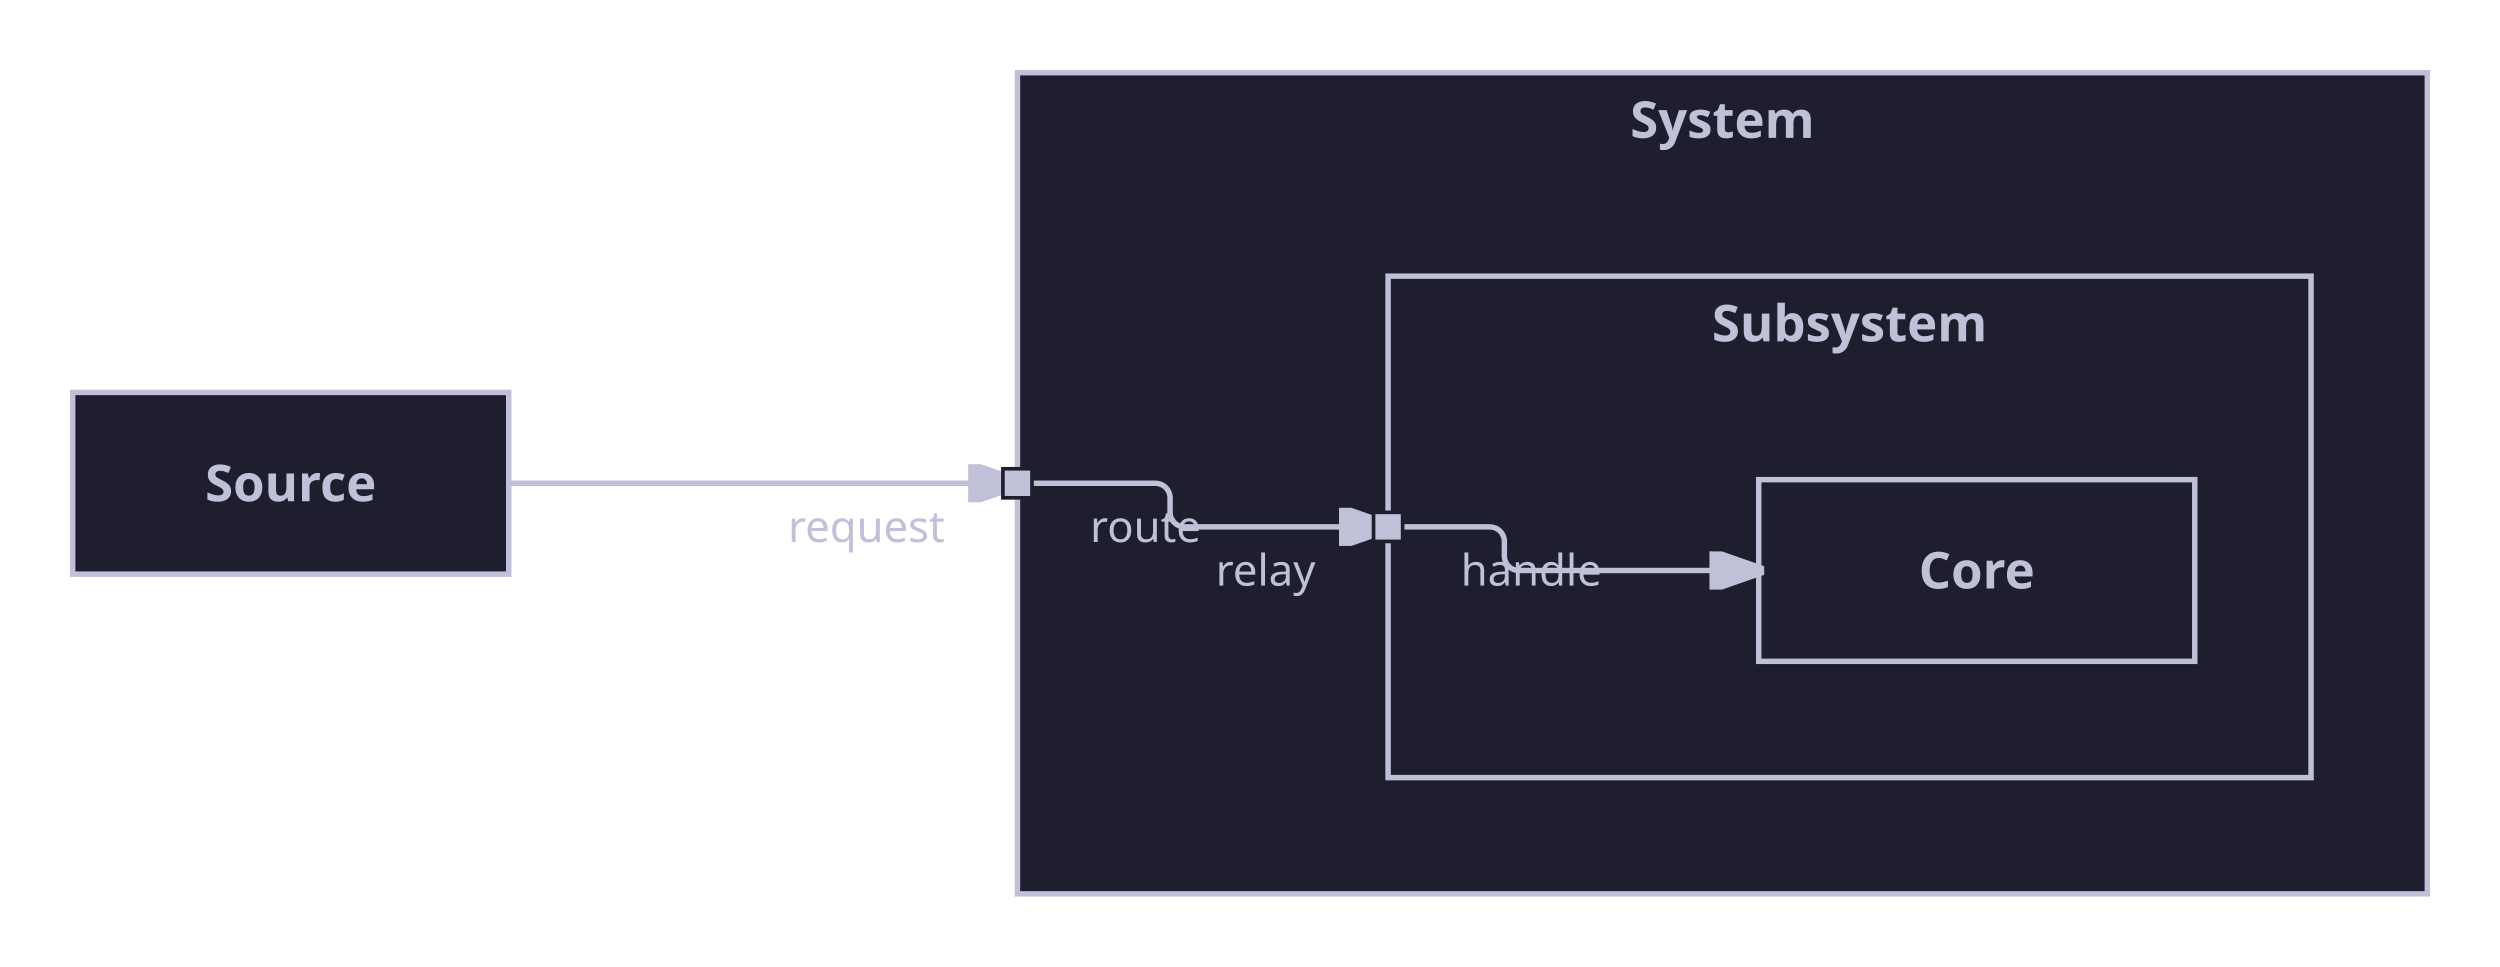
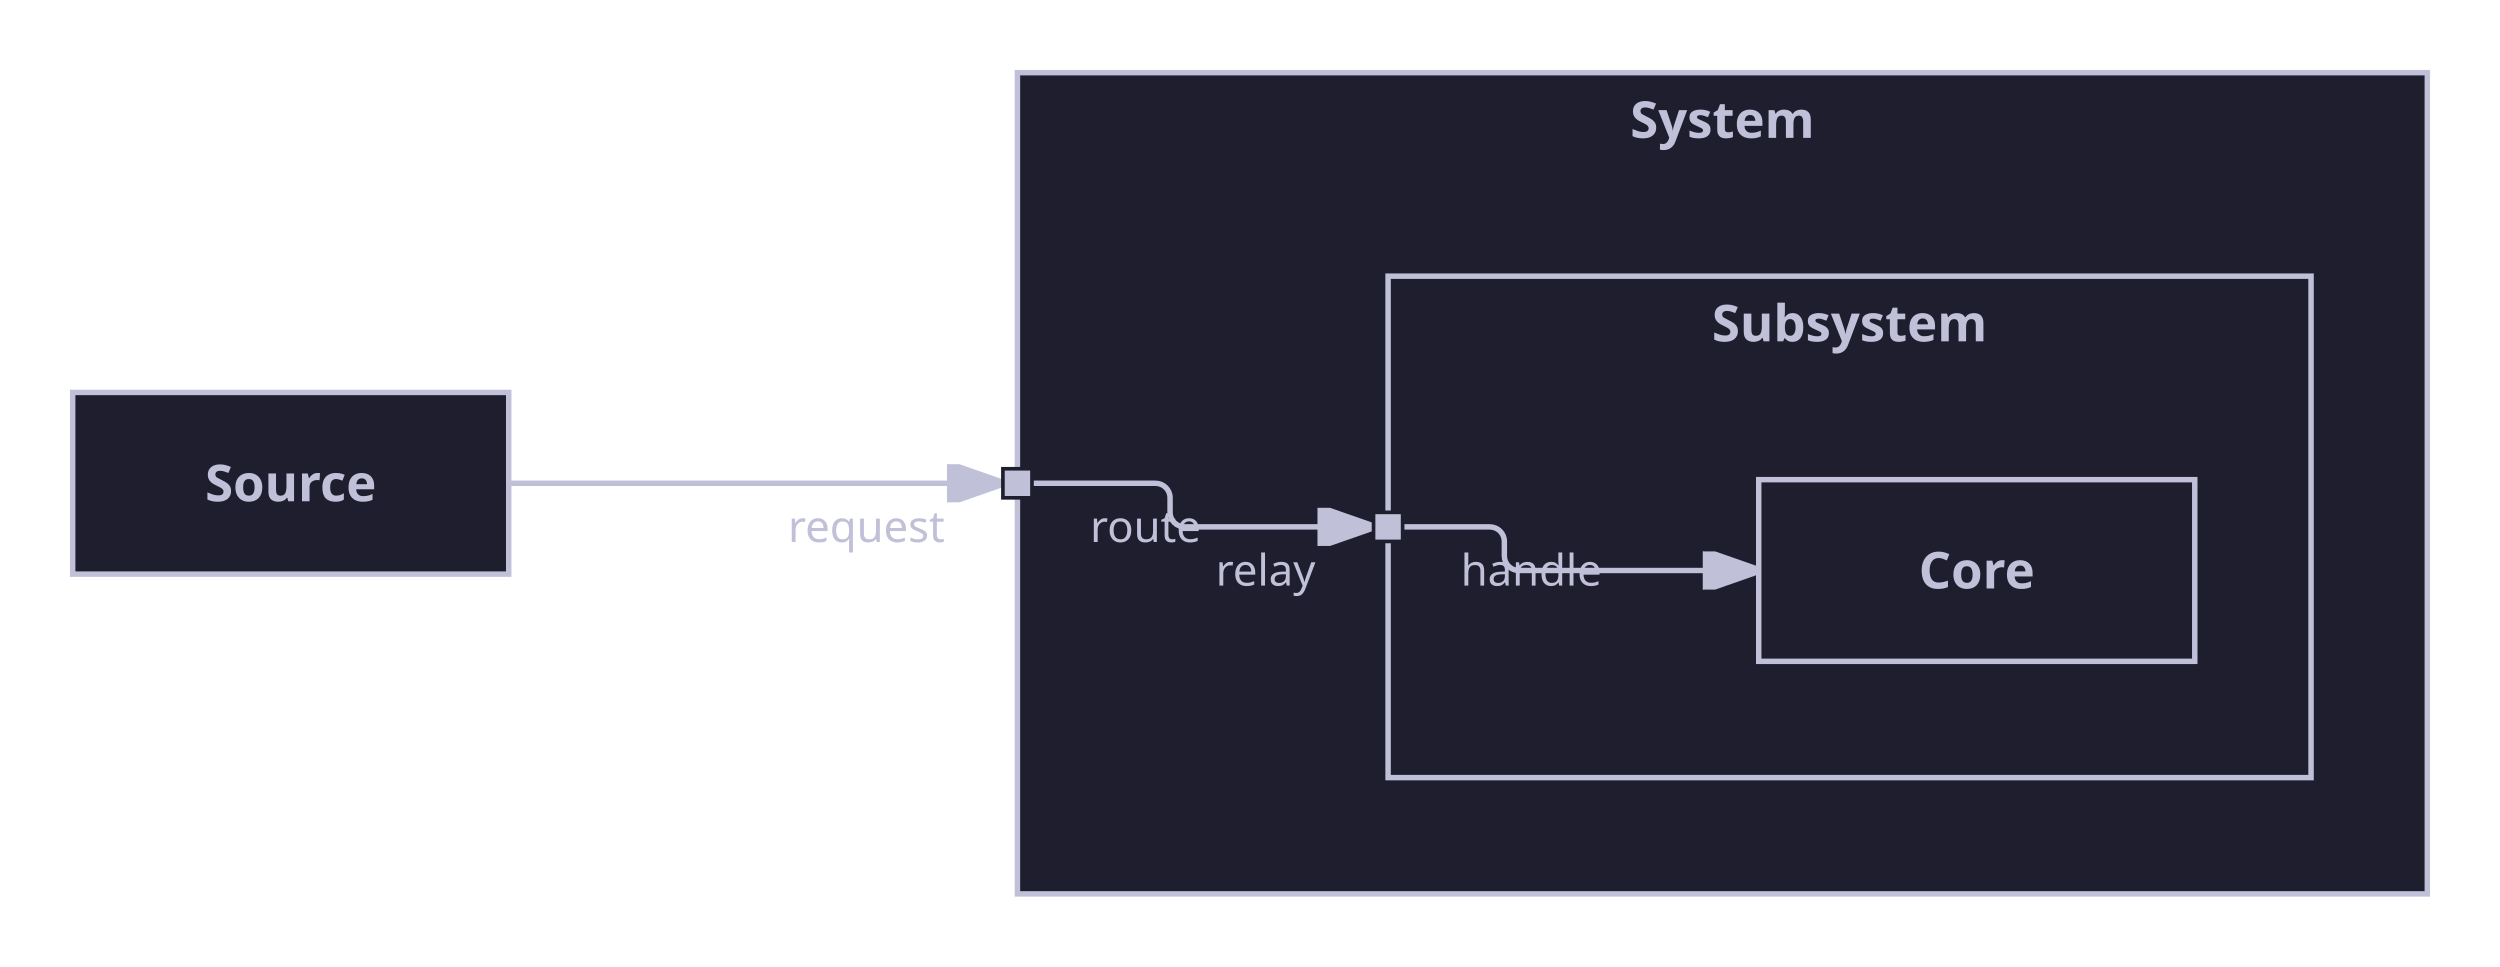
<svg xmlns="http://www.w3.org/2000/svg" width="688.00" height="266.00" viewBox="0 0 688.00 266.00">
  <defs>
-     <marker id="line-end-open-chevron" markerWidth="10" markerHeight="7" refX="9" refY="3.5" orient="auto">
-       <polyline points="0 0, 10 3.5, 0 7" fill="none" stroke="#C0C0D8" stroke-width="1.50" />
+     <marker id="line-end-open-chevron" markerWidth="10.248" markerHeight="7" refX="10.248" refY="3.5" orient="auto">
+       <polyline points="0 0, 10 3.5, 0 7" fill="none" stroke="#C0C0D8" stroke-width="1.50" stroke-linejoin="bevel" />
    </marker>
-     <marker id="line-end-hollow-triangle" markerWidth="10" markerHeight="7" refX="9" refY="3.5" orient="auto">
-       <polygon points="0 0, 10 3.5, 0 7" fill="#1E1E2E" stroke="#C0C0D8" stroke-width="1.50" />
+     <marker id="line-end-hollow-triangle" markerWidth="10.248" markerHeight="7" refX="10.248" refY="3.5" orient="auto">
+       <polygon points="0 0, 10 3.5, 0 7" fill="#1E1E2E" stroke="#C0C0D8" stroke-width="1.50" stroke-linejoin="bevel" />
    </marker>
-     <marker id="line-end-filled-arrow" markerWidth="10" markerHeight="7" refX="9" refY="3.5" orient="auto">
-       <polygon points="0 0, 10 3.5, 0 7" fill="#C0C0D8" stroke="#C0C0D8" stroke-width="1.50" />
+     <marker id="line-end-filled-arrow" markerWidth="10.248" markerHeight="7" refX="10.248" refY="3.5" orient="auto">
+       <polygon points="0 0, 10 3.5, 0 7" fill="#C0C0D8" stroke="#C0C0D8" stroke-width="1.50" stroke-linejoin="bevel" />
    </marker>
-     <marker id="line-end-hollow-triangle-crossbar" markerWidth="14.5" markerHeight="7" refX="13.5" refY="3.5" orient="auto">
-       <polygon points="4.5 0, 14.5 3.5, 4.5 7" fill="#1E1E2E" stroke="#C0C0D8" stroke-width="1.50" />
+     <marker id="line-end-hollow-triangle-crossbar" markerWidth="14.748" markerHeight="7" refX="14.748" refY="3.5" orient="auto">
+       <polygon points="4.5 0, 14.5 3.5, 4.5 7" fill="#1E1E2E" stroke="#C0C0D8" stroke-width="1.50" stroke-linejoin="bevel" />
      <line x1="1" y1="0" x2="1" y2="7" stroke="#C0C0D8" stroke-width="1.50" />
    </marker>
-     <marker id="line-end-hollow-diamond" markerWidth="14" markerHeight="8" refX="13" refY="4" orient="auto">
-       <polygon points="1 4, 7 0, 13 4, 7 8" fill="#1E1E2E" stroke="#C0C0D8" stroke-width="1.50" />
+     <marker id="line-end-hollow-diamond" markerWidth="14" markerHeight="8" refX="13.416" refY="4" orient="auto">
+       <polygon points="1 4, 7 0, 13 4, 7 8" fill="#1E1E2E" stroke="#C0C0D8" stroke-width="1.50" stroke-linejoin="bevel" />
    </marker>
-     <marker id="line-end-filled-diamond" markerWidth="14" markerHeight="8" refX="13" refY="4" orient="auto">
-       <polygon points="1 4, 7 0, 13 4, 7 8" fill="#C0C0D8" stroke="#C0C0D8" stroke-width="1.50" />
+     <marker id="line-end-filled-diamond" markerWidth="14" markerHeight="8" refX="13.416" refY="4" orient="auto">
+       <polygon points="1 4, 7 0, 13 4, 7 8" fill="#C0C0D8" stroke="#C0C0D8" stroke-width="1.50" stroke-linejoin="bevel" />
    </marker>
-     <marker id="line-end-circle" markerWidth="10" markerHeight="10" refX="9" refY="5" orient="auto">
+     <marker id="line-end-circle" markerWidth="10" markerHeight="10" refX="9.75" refY="5" orient="auto">
      <circle cx="5" cy="5" r="4" fill="#1E1E2E" stroke="#C0C0D8" stroke-width="1.50" />
    </marker>
-     <marker id="line-end-bar" markerWidth="4" markerHeight="12" refX="2" refY="6" orient="auto">
+     <marker id="line-end-bar" markerWidth="4" markerHeight="12" refX="2.75" refY="6" orient="auto">
      <line x1="2" y1="0" x2="2" y2="12" stroke="#C0C0D8" stroke-width="1.50" />
    </marker>
    <filter id="label-bg" x="-0.05" y="-0.05" width="1.1" height="1.1">
      <feFlood flood-color="#1E1E2E" />
      <feComposite in="SourceGraphic" operator="over" />
    </filter>
  </defs>
  <rect x="20.00" y="108.00" width="120.00" height="50.00" fill="#1E1E2E" stroke="#C0C0D8" stroke-width="1.50" />
  <text x="80.00" y="133.00" font-family="Noto Sans, sans-serif" font-size="14.00" font-weight="bold" fill="#C0C0D8" text-anchor="middle" dominant-baseline="middle">Source</text>
  <rect x="280.00" y="20.00" width="388.00" height="226.00" fill="#1E1E2E" stroke="#C0C0D8" stroke-width="1.50" />
  <text x="474.00" y="33.00" font-family="Noto Sans, sans-serif" font-size="14.00" font-weight="bold" fill="#C0C0D8" text-anchor="middle" dominant-baseline="middle">System</text>
  <rect x="382.00" y="76.00" width="254.00" height="138.00" fill="#1E1E2E" stroke="#C0C0D8" stroke-width="1.50" />
  <text x="509.00" y="89.00" font-family="Noto Sans, sans-serif" font-size="14.00" font-weight="bold" fill="#C0C0D8" text-anchor="middle" dominant-baseline="middle">Subsystem</text>
  <rect x="484.00" y="132.00" width="120.00" height="50.00" fill="#1E1E2E" stroke="#C0C0D8" stroke-width="1.50" />
  <text x="544.00" y="157.00" font-family="Noto Sans, sans-serif" font-size="14.00" font-weight="bold" fill="#C0C0D8" text-anchor="middle" dominant-baseline="middle">Core</text>
  <path d="M 382.00 145.00 L 410.00 145.00 A 4.00 4.00 0 0 1 414.00 149.00 L 414.00 153.00 A 4.00 4.00 0 0 0 418.00 157.00 L 484.00 157.00" fill="none" stroke="#C0C0D8" stroke-width="1.50" marker-end="url(#line-end-filled-arrow)" />
-   <path d="M 280.00 133.00 L 312.00 133.00 L 318.00 133.00 A 4.00 4.00 0 0 1 322.00 137.00 L 322.00 141.00 A 4.00 4.00 0 0 0 326.00 145.00 L 382.00 145.00" fill="none" stroke="#C0C0D8" stroke-width="1.50" marker-end="url(#line-end-filled-arrow)" />
-   <path d="M 140.00 133.00 L 210.00 133.00 L 280.00 133.00" fill="none" stroke="#C0C0D8" stroke-width="1.50" marker-end="url(#line-end-filled-arrow)" />
+   <path d="M 280.00 133.00 L 312.00 133.00 L 318.00 133.00 A 4.00 4.00 0 0 1 322.00 137.00 L 322.00 141.00 A 4.00 4.00 0 0 0 326.00 145.00 L 378.00 145.00" fill="none" stroke="#C0C0D8" stroke-width="1.50" marker-end="url(#line-end-filled-arrow)" />
+   <path d="M 140.00 133.00 L 210.00 133.00 L 276.00 133.00" fill="none" stroke="#C0C0D8" stroke-width="1.50" marker-end="url(#line-end-filled-arrow)" />
  <rect x="378.00" y="141.00" width="8.00" height="8.00" fill="#C0C0D8" stroke="#1E1E2E" stroke-width="1.00" />
  <text x="402.00" y="157.00" font-family="Noto Sans, sans-serif" font-size="12.00" fill="#C0C0D8" text-anchor="start" dominant-baseline="middle">handle</text>
  <text x="362.00" y="157.00" font-family="Noto Sans, sans-serif" font-size="12.00" fill="#C0C0D8" text-anchor="end" dominant-baseline="middle">relay</text>
  <rect x="276.00" y="129.00" width="8.00" height="8.00" fill="#C0C0D8" stroke="#1E1E2E" stroke-width="1.00" />
  <text x="300.00" y="145.00" font-family="Noto Sans, sans-serif" font-size="12.00" fill="#C0C0D8" text-anchor="start" dominant-baseline="middle">route</text>
  <text x="260.00" y="145.00" font-family="Noto Sans, sans-serif" font-size="12.00" fill="#C0C0D8" text-anchor="end" dominant-baseline="middle">request</text>
</svg>
